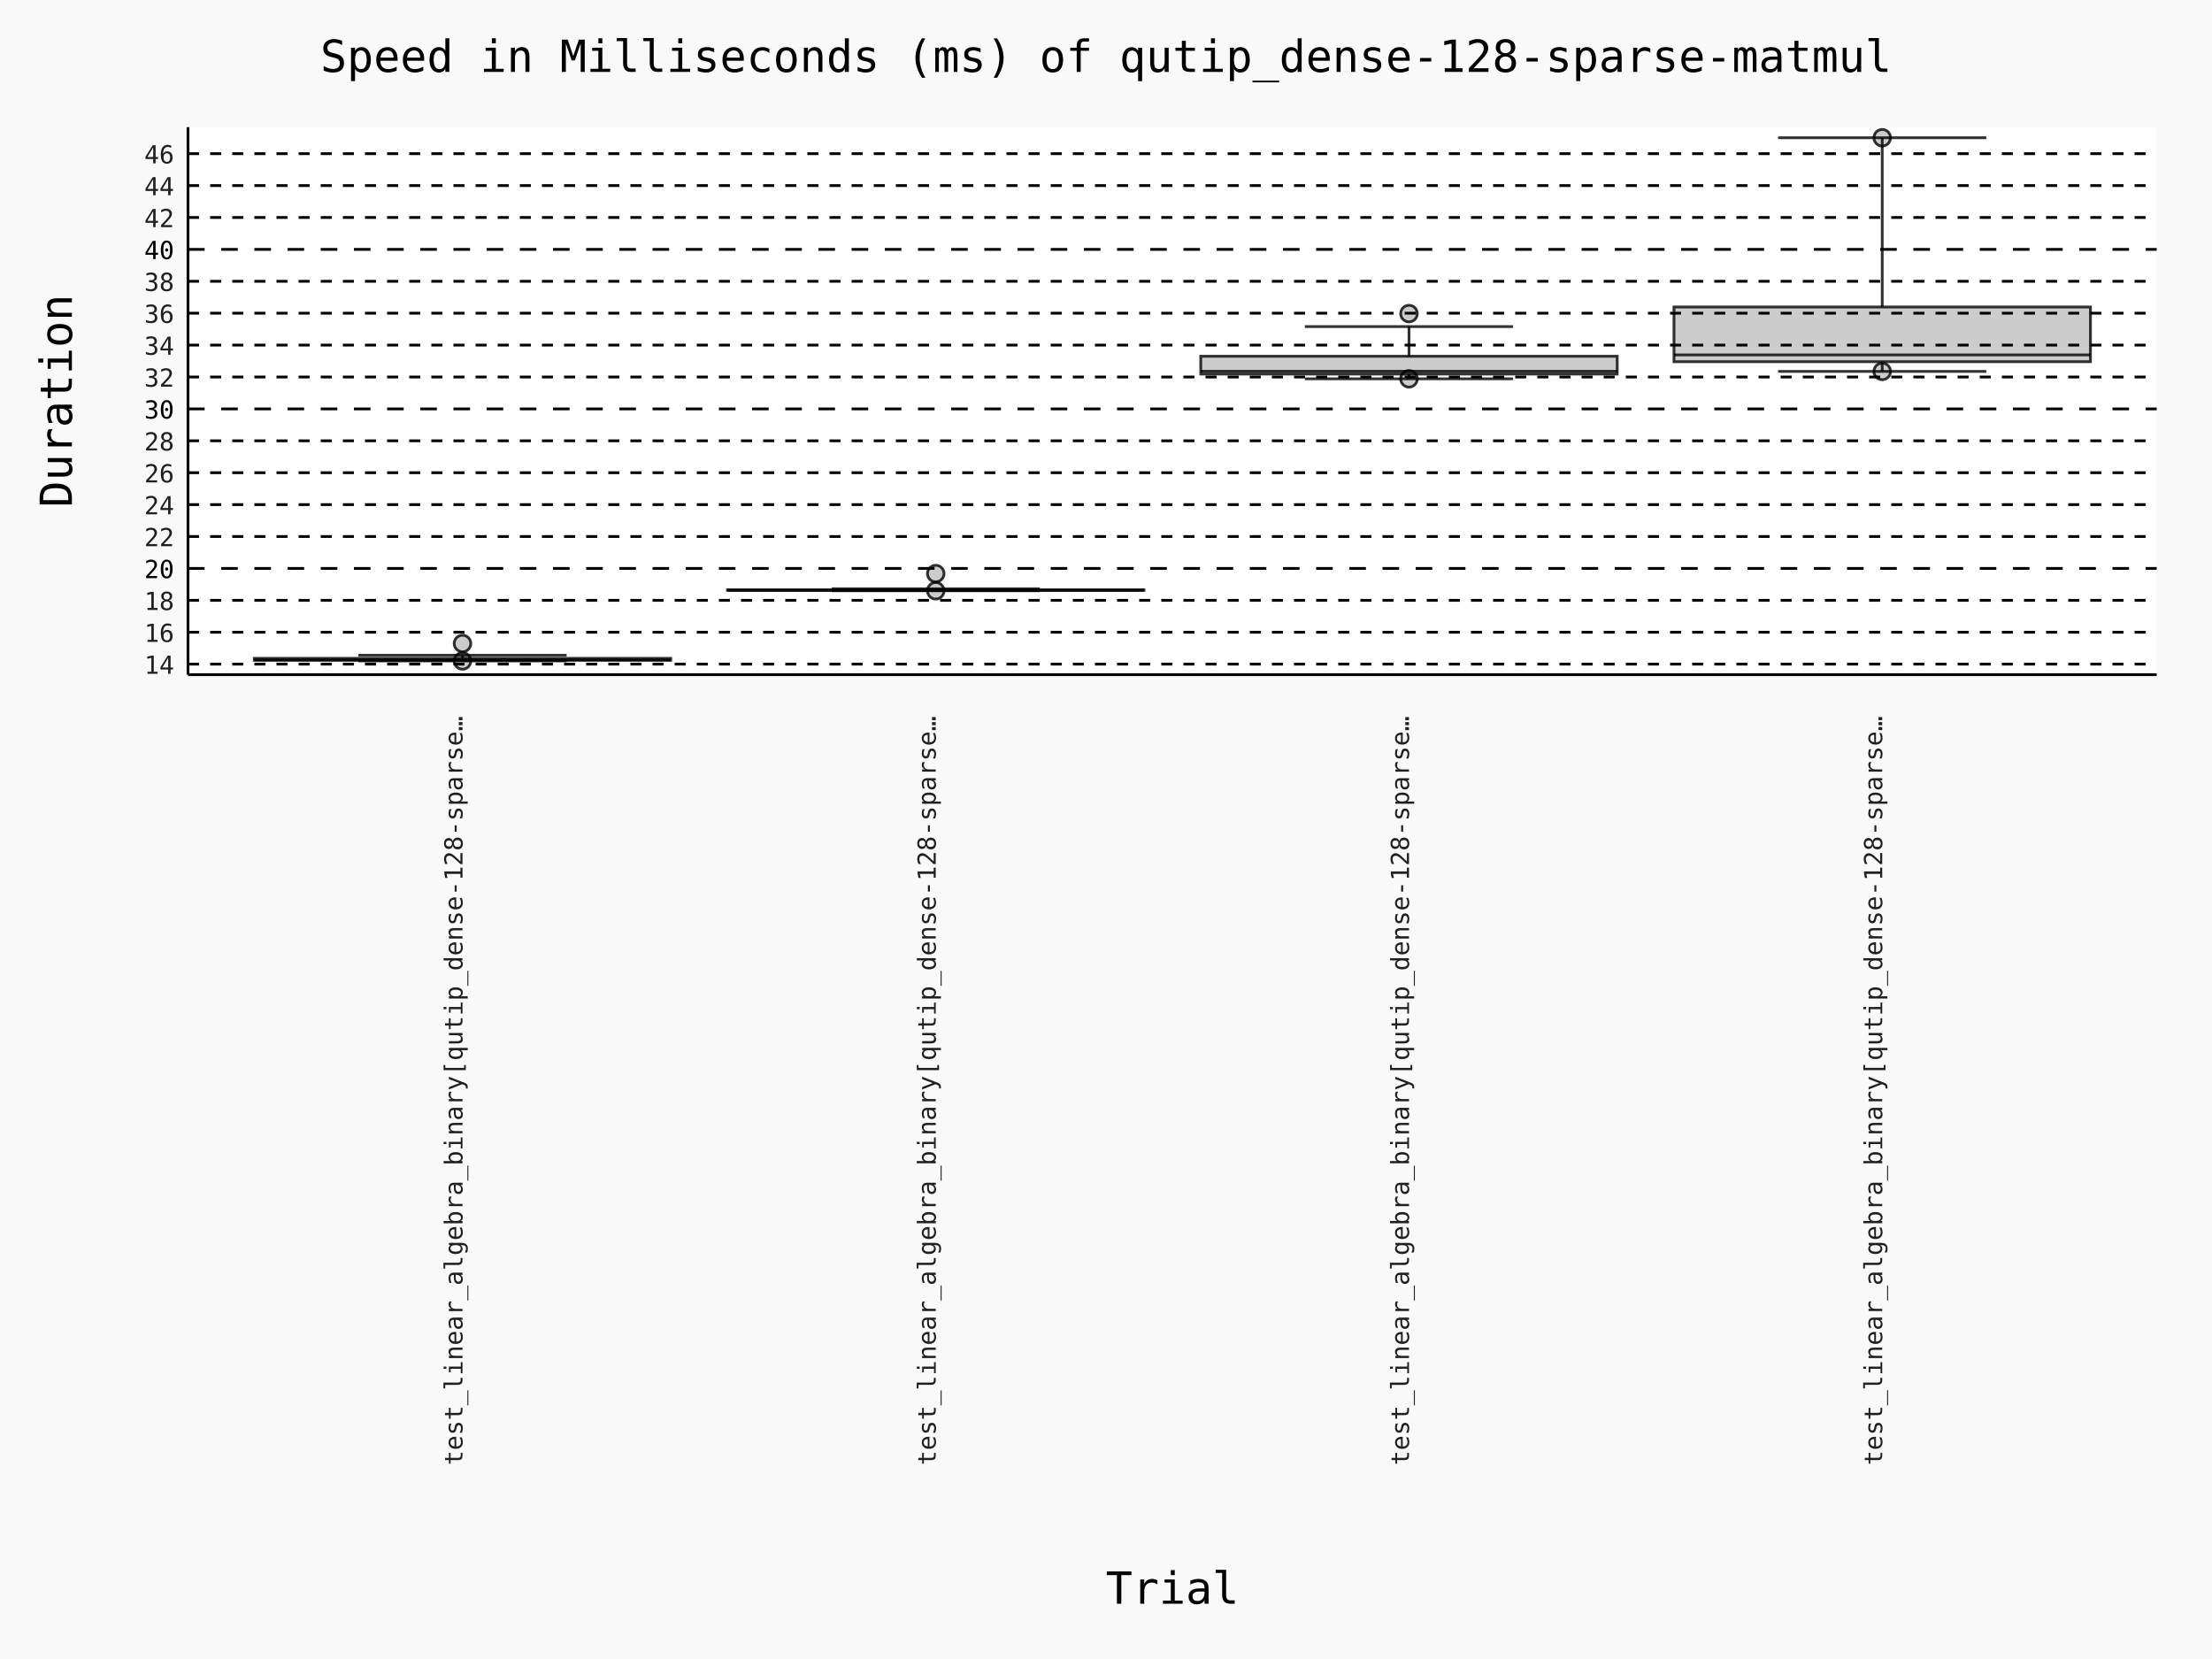
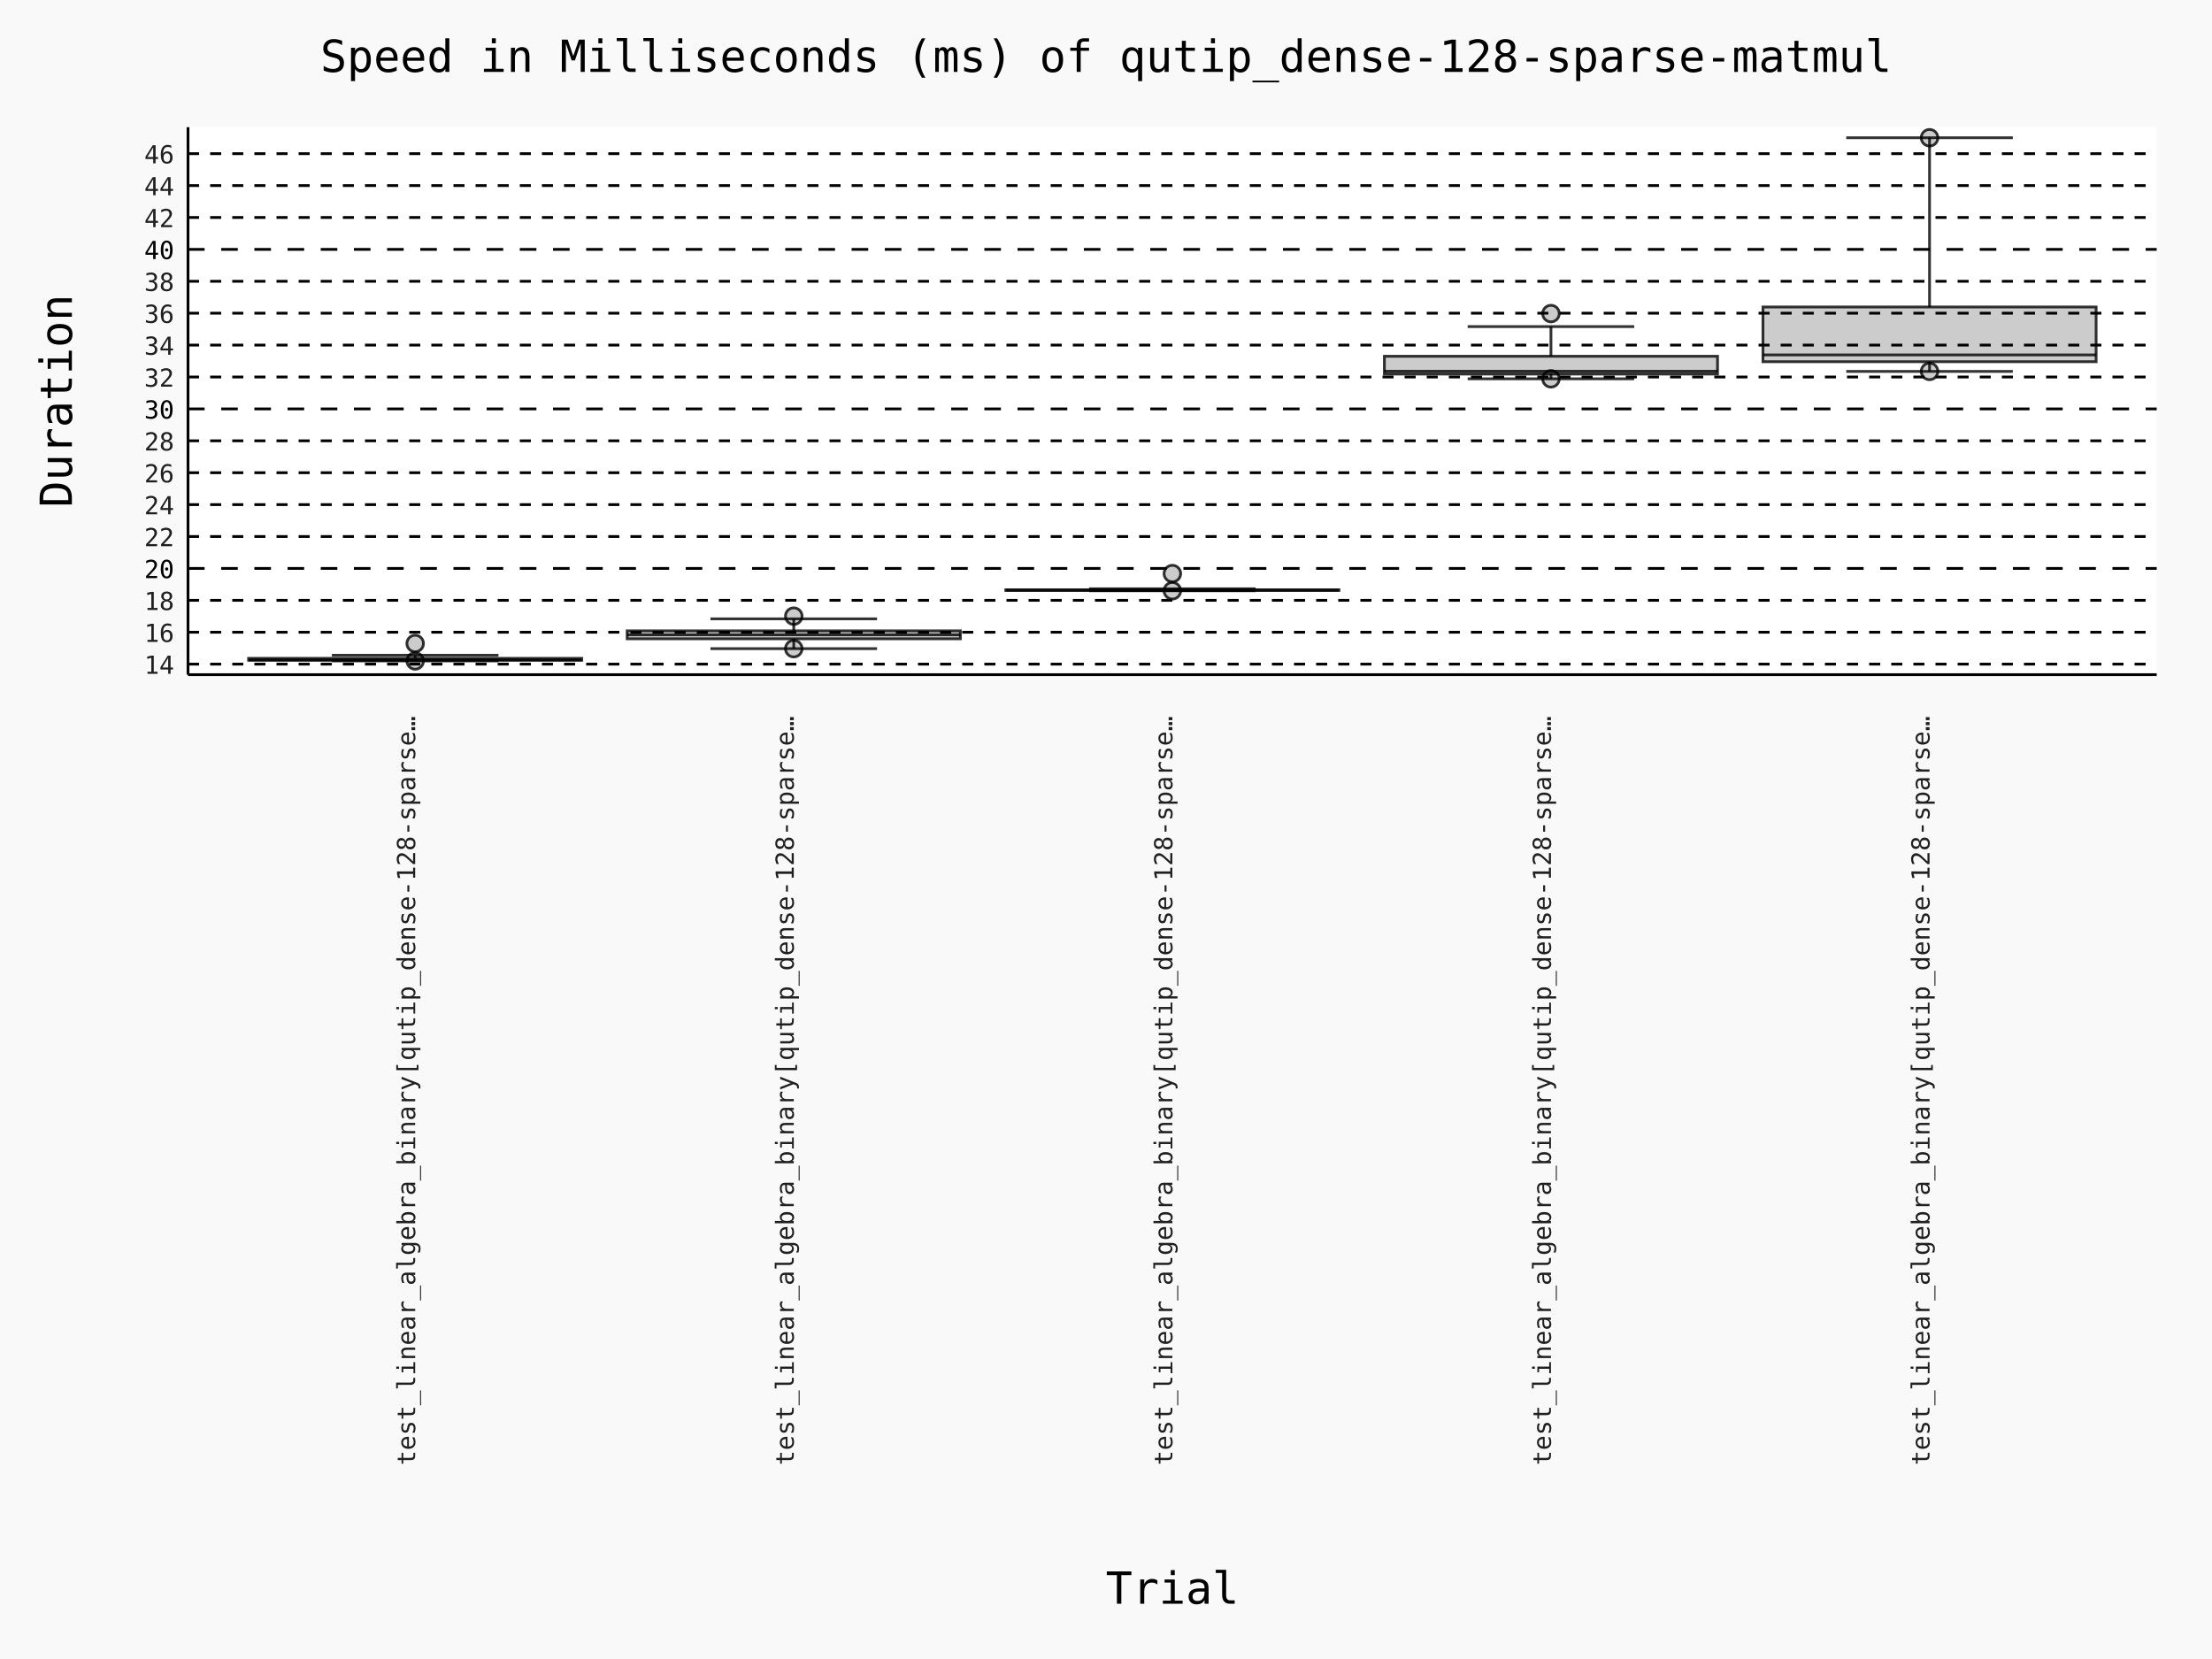
- <svg xmlns="http://www.w3.org/2000/svg" id="chart-bac3fcf7-20d6-4b1a-ac91-07ebe7c5eab8" class="pygal-chart" viewBox="0 0 800 600">
+ <svg xmlns="http://www.w3.org/2000/svg" id="chart-c0f51271-409f-40b6-bf0b-500099651a5e" class="pygal-chart" viewBox="0 0 800 600">
  <defs>
-     <style type="text/css">#chart-bac3fcf7-20d6-4b1a-ac91-07ebe7c5eab8{-webkit-user-select:none;-webkit-font-smoothing:antialiased;font-family:Consolas,"Deja Vu Sans Mono","Bitstream Vera Sans Mono","Courier New",monospace}#chart-bac3fcf7-20d6-4b1a-ac91-07ebe7c5eab8 .title{font-family:Consolas,"Deja Vu Sans Mono","Bitstream Vera Sans Mono","Courier New",monospace;font-size:16px}#chart-bac3fcf7-20d6-4b1a-ac91-07ebe7c5eab8 .legends .legend text{font-family:Consolas,"Deja Vu Sans Mono","Bitstream Vera Sans Mono","Courier New",monospace;font-size:14px}#chart-bac3fcf7-20d6-4b1a-ac91-07ebe7c5eab8 .axis text{font-family:Consolas,"Deja Vu Sans Mono","Bitstream Vera Sans Mono","Courier New",monospace;font-size:10px}#chart-bac3fcf7-20d6-4b1a-ac91-07ebe7c5eab8 .axis text.major{font-family:Consolas,"Deja Vu Sans Mono","Bitstream Vera Sans Mono","Courier New",monospace;font-size:10px}#chart-bac3fcf7-20d6-4b1a-ac91-07ebe7c5eab8 .text-overlay text.value{font-family:Consolas,"Deja Vu Sans Mono","Bitstream Vera Sans Mono","Courier New",monospace;font-size:16px}#chart-bac3fcf7-20d6-4b1a-ac91-07ebe7c5eab8 .text-overlay text.label{font-family:Consolas,"Deja Vu Sans Mono","Bitstream Vera Sans Mono","Courier New",monospace;font-size:10px}#chart-bac3fcf7-20d6-4b1a-ac91-07ebe7c5eab8 .tooltip{font-family:Consolas,"Deja Vu Sans Mono","Bitstream Vera Sans Mono","Courier New",monospace;font-size:14px}#chart-bac3fcf7-20d6-4b1a-ac91-07ebe7c5eab8 text.no_data{font-family:Consolas,"Deja Vu Sans Mono","Bitstream Vera Sans Mono","Courier New",monospace;font-size:64px}
- #chart-bac3fcf7-20d6-4b1a-ac91-07ebe7c5eab8{background-color:rgba(249,249,249,1)}#chart-bac3fcf7-20d6-4b1a-ac91-07ebe7c5eab8 path,#chart-bac3fcf7-20d6-4b1a-ac91-07ebe7c5eab8 line,#chart-bac3fcf7-20d6-4b1a-ac91-07ebe7c5eab8 rect,#chart-bac3fcf7-20d6-4b1a-ac91-07ebe7c5eab8 circle{-webkit-transition:150ms;-moz-transition:150ms;transition:150ms}#chart-bac3fcf7-20d6-4b1a-ac91-07ebe7c5eab8 .graph &gt; .background{fill:rgba(249,249,249,1)}#chart-bac3fcf7-20d6-4b1a-ac91-07ebe7c5eab8 .plot &gt; .background{fill:rgba(255,255,255,1)}#chart-bac3fcf7-20d6-4b1a-ac91-07ebe7c5eab8 .graph{fill:rgba(0,0,0,.87)}#chart-bac3fcf7-20d6-4b1a-ac91-07ebe7c5eab8 text.no_data{fill:rgba(0,0,0,1)}#chart-bac3fcf7-20d6-4b1a-ac91-07ebe7c5eab8 .title{fill:rgba(0,0,0,1)}#chart-bac3fcf7-20d6-4b1a-ac91-07ebe7c5eab8 .legends .legend text{fill:rgba(0,0,0,.87)}#chart-bac3fcf7-20d6-4b1a-ac91-07ebe7c5eab8 .legends .legend:hover text{fill:rgba(0,0,0,1)}#chart-bac3fcf7-20d6-4b1a-ac91-07ebe7c5eab8 .axis .line{stroke:rgba(0,0,0,1)}#chart-bac3fcf7-20d6-4b1a-ac91-07ebe7c5eab8 .axis .guide.line{stroke:rgba(0,0,0,.54)}#chart-bac3fcf7-20d6-4b1a-ac91-07ebe7c5eab8 .axis .major.line{stroke:rgba(0,0,0,.87)}#chart-bac3fcf7-20d6-4b1a-ac91-07ebe7c5eab8 .axis text.major{fill:rgba(0,0,0,1)}#chart-bac3fcf7-20d6-4b1a-ac91-07ebe7c5eab8 .axis.y .guides:hover .guide.line,#chart-bac3fcf7-20d6-4b1a-ac91-07ebe7c5eab8 .line-graph .axis.x .guides:hover .guide.line,#chart-bac3fcf7-20d6-4b1a-ac91-07ebe7c5eab8 .stackedline-graph .axis.x .guides:hover .guide.line,#chart-bac3fcf7-20d6-4b1a-ac91-07ebe7c5eab8 .xy-graph .axis.x .guides:hover .guide.line{stroke:rgba(0,0,0,1)}#chart-bac3fcf7-20d6-4b1a-ac91-07ebe7c5eab8 .axis .guides:hover text{fill:rgba(0,0,0,1)}#chart-bac3fcf7-20d6-4b1a-ac91-07ebe7c5eab8 .reactive{fill-opacity:.7;stroke-opacity:.8;stroke-width:1}#chart-bac3fcf7-20d6-4b1a-ac91-07ebe7c5eab8 .ci{stroke:rgba(0,0,0,.87)}#chart-bac3fcf7-20d6-4b1a-ac91-07ebe7c5eab8 .reactive.active,#chart-bac3fcf7-20d6-4b1a-ac91-07ebe7c5eab8 .active .reactive{fill-opacity:.8;stroke-opacity:.9;stroke-width:4}#chart-bac3fcf7-20d6-4b1a-ac91-07ebe7c5eab8 .ci .reactive.active{stroke-width:1.5}#chart-bac3fcf7-20d6-4b1a-ac91-07ebe7c5eab8 .series text{fill:rgba(0,0,0,1)}#chart-bac3fcf7-20d6-4b1a-ac91-07ebe7c5eab8 .tooltip rect{fill:rgba(255,255,255,1);stroke:rgba(0,0,0,1);-webkit-transition:opacity 150ms;-moz-transition:opacity 150ms;transition:opacity 150ms}#chart-bac3fcf7-20d6-4b1a-ac91-07ebe7c5eab8 .tooltip .label{fill:rgba(0,0,0,.87)}#chart-bac3fcf7-20d6-4b1a-ac91-07ebe7c5eab8 .tooltip .label{fill:rgba(0,0,0,.87)}#chart-bac3fcf7-20d6-4b1a-ac91-07ebe7c5eab8 .tooltip .legend{font-size:.8em;fill:rgba(0,0,0,.54)}#chart-bac3fcf7-20d6-4b1a-ac91-07ebe7c5eab8 .tooltip .x_label{font-size:.6em;fill:rgba(0,0,0,1)}#chart-bac3fcf7-20d6-4b1a-ac91-07ebe7c5eab8 .tooltip .xlink{font-size:.5em;text-decoration:underline}#chart-bac3fcf7-20d6-4b1a-ac91-07ebe7c5eab8 .tooltip .value{font-size:1.5em}#chart-bac3fcf7-20d6-4b1a-ac91-07ebe7c5eab8 .bound{font-size:.5em}#chart-bac3fcf7-20d6-4b1a-ac91-07ebe7c5eab8 .max-value{font-size:.75em;fill:rgba(0,0,0,.54)}#chart-bac3fcf7-20d6-4b1a-ac91-07ebe7c5eab8 .map-element{fill:rgba(255,255,255,1);stroke:rgba(0,0,0,.54) !important}#chart-bac3fcf7-20d6-4b1a-ac91-07ebe7c5eab8 .map-element .reactive{fill-opacity:inherit;stroke-opacity:inherit}#chart-bac3fcf7-20d6-4b1a-ac91-07ebe7c5eab8 .color-0,#chart-bac3fcf7-20d6-4b1a-ac91-07ebe7c5eab8 .color-0 a:visited{stroke:#000000;fill:#000000}#chart-bac3fcf7-20d6-4b1a-ac91-07ebe7c5eab8 .color-1,#chart-bac3fcf7-20d6-4b1a-ac91-07ebe7c5eab8 .color-1 a:visited{stroke:#000000;fill:#000000}#chart-bac3fcf7-20d6-4b1a-ac91-07ebe7c5eab8 .color-2,#chart-bac3fcf7-20d6-4b1a-ac91-07ebe7c5eab8 .color-2 a:visited{stroke:#000000;fill:#000000}#chart-bac3fcf7-20d6-4b1a-ac91-07ebe7c5eab8 .color-3,#chart-bac3fcf7-20d6-4b1a-ac91-07ebe7c5eab8 .color-3 a:visited{stroke:#000000;fill:#000000}#chart-bac3fcf7-20d6-4b1a-ac91-07ebe7c5eab8 .text-overlay .color-0 text{fill:white}#chart-bac3fcf7-20d6-4b1a-ac91-07ebe7c5eab8 .text-overlay .color-1 text{fill:white}#chart-bac3fcf7-20d6-4b1a-ac91-07ebe7c5eab8 .text-overlay .color-2 text{fill:white}#chart-bac3fcf7-20d6-4b1a-ac91-07ebe7c5eab8 .text-overlay .color-3 text{fill:white}
- #chart-bac3fcf7-20d6-4b1a-ac91-07ebe7c5eab8 text.no_data{text-anchor:middle}#chart-bac3fcf7-20d6-4b1a-ac91-07ebe7c5eab8 .guide.line{fill:none}#chart-bac3fcf7-20d6-4b1a-ac91-07ebe7c5eab8 .centered{text-anchor:middle}#chart-bac3fcf7-20d6-4b1a-ac91-07ebe7c5eab8 .title{text-anchor:middle}#chart-bac3fcf7-20d6-4b1a-ac91-07ebe7c5eab8 .legends .legend text{fill-opacity:1}#chart-bac3fcf7-20d6-4b1a-ac91-07ebe7c5eab8 .axis.x text{text-anchor:middle}#chart-bac3fcf7-20d6-4b1a-ac91-07ebe7c5eab8 .axis.x:not(.web) text[transform]{text-anchor:start}#chart-bac3fcf7-20d6-4b1a-ac91-07ebe7c5eab8 .axis.x:not(.web) text[transform].backwards{text-anchor:end}#chart-bac3fcf7-20d6-4b1a-ac91-07ebe7c5eab8 .axis.y text{text-anchor:end}#chart-bac3fcf7-20d6-4b1a-ac91-07ebe7c5eab8 .axis.y text[transform].backwards{text-anchor:start}#chart-bac3fcf7-20d6-4b1a-ac91-07ebe7c5eab8 .axis.y2 text{text-anchor:start}#chart-bac3fcf7-20d6-4b1a-ac91-07ebe7c5eab8 .axis.y2 text[transform].backwards{text-anchor:end}#chart-bac3fcf7-20d6-4b1a-ac91-07ebe7c5eab8 .axis .guide.line{stroke-dasharray:4,4;stroke:black}#chart-bac3fcf7-20d6-4b1a-ac91-07ebe7c5eab8 .axis .major.guide.line{stroke-dasharray:6,6;stroke:black}#chart-bac3fcf7-20d6-4b1a-ac91-07ebe7c5eab8 .horizontal .axis.y .guide.line,#chart-bac3fcf7-20d6-4b1a-ac91-07ebe7c5eab8 .horizontal .axis.y2 .guide.line,#chart-bac3fcf7-20d6-4b1a-ac91-07ebe7c5eab8 .vertical .axis.x .guide.line{opacity:0}#chart-bac3fcf7-20d6-4b1a-ac91-07ebe7c5eab8 .horizontal .axis.always_show .guide.line,#chart-bac3fcf7-20d6-4b1a-ac91-07ebe7c5eab8 .vertical .axis.always_show .guide.line{opacity:1 !important}#chart-bac3fcf7-20d6-4b1a-ac91-07ebe7c5eab8 .axis.y .guides:hover .guide.line,#chart-bac3fcf7-20d6-4b1a-ac91-07ebe7c5eab8 .axis.y2 .guides:hover .guide.line,#chart-bac3fcf7-20d6-4b1a-ac91-07ebe7c5eab8 .axis.x .guides:hover .guide.line{opacity:1}#chart-bac3fcf7-20d6-4b1a-ac91-07ebe7c5eab8 .axis .guides:hover text{opacity:1}#chart-bac3fcf7-20d6-4b1a-ac91-07ebe7c5eab8 .nofill{fill:none}#chart-bac3fcf7-20d6-4b1a-ac91-07ebe7c5eab8 .subtle-fill{fill-opacity:.2}#chart-bac3fcf7-20d6-4b1a-ac91-07ebe7c5eab8 .dot{stroke-width:1px;fill-opacity:1;stroke-opacity:1}#chart-bac3fcf7-20d6-4b1a-ac91-07ebe7c5eab8 .dot.active{stroke-width:5px}#chart-bac3fcf7-20d6-4b1a-ac91-07ebe7c5eab8 .dot.negative{fill:transparent}#chart-bac3fcf7-20d6-4b1a-ac91-07ebe7c5eab8 text,#chart-bac3fcf7-20d6-4b1a-ac91-07ebe7c5eab8 tspan{stroke:none !important}#chart-bac3fcf7-20d6-4b1a-ac91-07ebe7c5eab8 .series text.active{opacity:1}#chart-bac3fcf7-20d6-4b1a-ac91-07ebe7c5eab8 .tooltip rect{fill-opacity:.95;stroke-width:.5}#chart-bac3fcf7-20d6-4b1a-ac91-07ebe7c5eab8 .tooltip text{fill-opacity:1}#chart-bac3fcf7-20d6-4b1a-ac91-07ebe7c5eab8 .showable{visibility:hidden}#chart-bac3fcf7-20d6-4b1a-ac91-07ebe7c5eab8 .showable.shown{visibility:visible}#chart-bac3fcf7-20d6-4b1a-ac91-07ebe7c5eab8 .gauge-background{fill:rgba(229,229,229,1);stroke:none}#chart-bac3fcf7-20d6-4b1a-ac91-07ebe7c5eab8 .bg-lines{stroke:rgba(249,249,249,1);stroke-width:2px}
+     <style type="text/css">#chart-c0f51271-409f-40b6-bf0b-500099651a5e{-webkit-user-select:none;-webkit-font-smoothing:antialiased;font-family:Consolas,"Deja Vu Sans Mono","Bitstream Vera Sans Mono","Courier New",monospace}#chart-c0f51271-409f-40b6-bf0b-500099651a5e .title{font-family:Consolas,"Deja Vu Sans Mono","Bitstream Vera Sans Mono","Courier New",monospace;font-size:16px}#chart-c0f51271-409f-40b6-bf0b-500099651a5e .legends .legend text{font-family:Consolas,"Deja Vu Sans Mono","Bitstream Vera Sans Mono","Courier New",monospace;font-size:14px}#chart-c0f51271-409f-40b6-bf0b-500099651a5e .axis text{font-family:Consolas,"Deja Vu Sans Mono","Bitstream Vera Sans Mono","Courier New",monospace;font-size:10px}#chart-c0f51271-409f-40b6-bf0b-500099651a5e .axis text.major{font-family:Consolas,"Deja Vu Sans Mono","Bitstream Vera Sans Mono","Courier New",monospace;font-size:10px}#chart-c0f51271-409f-40b6-bf0b-500099651a5e .text-overlay text.value{font-family:Consolas,"Deja Vu Sans Mono","Bitstream Vera Sans Mono","Courier New",monospace;font-size:16px}#chart-c0f51271-409f-40b6-bf0b-500099651a5e .text-overlay text.label{font-family:Consolas,"Deja Vu Sans Mono","Bitstream Vera Sans Mono","Courier New",monospace;font-size:10px}#chart-c0f51271-409f-40b6-bf0b-500099651a5e .tooltip{font-family:Consolas,"Deja Vu Sans Mono","Bitstream Vera Sans Mono","Courier New",monospace;font-size:14px}#chart-c0f51271-409f-40b6-bf0b-500099651a5e text.no_data{font-family:Consolas,"Deja Vu Sans Mono","Bitstream Vera Sans Mono","Courier New",monospace;font-size:64px}
+ #chart-c0f51271-409f-40b6-bf0b-500099651a5e{background-color:rgba(249,249,249,1)}#chart-c0f51271-409f-40b6-bf0b-500099651a5e path,#chart-c0f51271-409f-40b6-bf0b-500099651a5e line,#chart-c0f51271-409f-40b6-bf0b-500099651a5e rect,#chart-c0f51271-409f-40b6-bf0b-500099651a5e circle{-webkit-transition:150ms;-moz-transition:150ms;transition:150ms}#chart-c0f51271-409f-40b6-bf0b-500099651a5e .graph &gt; .background{fill:rgba(249,249,249,1)}#chart-c0f51271-409f-40b6-bf0b-500099651a5e .plot &gt; .background{fill:rgba(255,255,255,1)}#chart-c0f51271-409f-40b6-bf0b-500099651a5e .graph{fill:rgba(0,0,0,.87)}#chart-c0f51271-409f-40b6-bf0b-500099651a5e text.no_data{fill:rgba(0,0,0,1)}#chart-c0f51271-409f-40b6-bf0b-500099651a5e .title{fill:rgba(0,0,0,1)}#chart-c0f51271-409f-40b6-bf0b-500099651a5e .legends .legend text{fill:rgba(0,0,0,.87)}#chart-c0f51271-409f-40b6-bf0b-500099651a5e .legends .legend:hover text{fill:rgba(0,0,0,1)}#chart-c0f51271-409f-40b6-bf0b-500099651a5e .axis .line{stroke:rgba(0,0,0,1)}#chart-c0f51271-409f-40b6-bf0b-500099651a5e .axis .guide.line{stroke:rgba(0,0,0,.54)}#chart-c0f51271-409f-40b6-bf0b-500099651a5e .axis .major.line{stroke:rgba(0,0,0,.87)}#chart-c0f51271-409f-40b6-bf0b-500099651a5e .axis text.major{fill:rgba(0,0,0,1)}#chart-c0f51271-409f-40b6-bf0b-500099651a5e .axis.y .guides:hover .guide.line,#chart-c0f51271-409f-40b6-bf0b-500099651a5e .line-graph .axis.x .guides:hover .guide.line,#chart-c0f51271-409f-40b6-bf0b-500099651a5e .stackedline-graph .axis.x .guides:hover .guide.line,#chart-c0f51271-409f-40b6-bf0b-500099651a5e .xy-graph .axis.x .guides:hover .guide.line{stroke:rgba(0,0,0,1)}#chart-c0f51271-409f-40b6-bf0b-500099651a5e .axis .guides:hover text{fill:rgba(0,0,0,1)}#chart-c0f51271-409f-40b6-bf0b-500099651a5e .reactive{fill-opacity:.7;stroke-opacity:.8;stroke-width:1}#chart-c0f51271-409f-40b6-bf0b-500099651a5e .ci{stroke:rgba(0,0,0,.87)}#chart-c0f51271-409f-40b6-bf0b-500099651a5e .reactive.active,#chart-c0f51271-409f-40b6-bf0b-500099651a5e .active .reactive{fill-opacity:.8;stroke-opacity:.9;stroke-width:4}#chart-c0f51271-409f-40b6-bf0b-500099651a5e .ci .reactive.active{stroke-width:1.5}#chart-c0f51271-409f-40b6-bf0b-500099651a5e .series text{fill:rgba(0,0,0,1)}#chart-c0f51271-409f-40b6-bf0b-500099651a5e .tooltip rect{fill:rgba(255,255,255,1);stroke:rgba(0,0,0,1);-webkit-transition:opacity 150ms;-moz-transition:opacity 150ms;transition:opacity 150ms}#chart-c0f51271-409f-40b6-bf0b-500099651a5e .tooltip .label{fill:rgba(0,0,0,.87)}#chart-c0f51271-409f-40b6-bf0b-500099651a5e .tooltip .label{fill:rgba(0,0,0,.87)}#chart-c0f51271-409f-40b6-bf0b-500099651a5e .tooltip .legend{font-size:.8em;fill:rgba(0,0,0,.54)}#chart-c0f51271-409f-40b6-bf0b-500099651a5e .tooltip .x_label{font-size:.6em;fill:rgba(0,0,0,1)}#chart-c0f51271-409f-40b6-bf0b-500099651a5e .tooltip .xlink{font-size:.5em;text-decoration:underline}#chart-c0f51271-409f-40b6-bf0b-500099651a5e .tooltip .value{font-size:1.5em}#chart-c0f51271-409f-40b6-bf0b-500099651a5e .bound{font-size:.5em}#chart-c0f51271-409f-40b6-bf0b-500099651a5e .max-value{font-size:.75em;fill:rgba(0,0,0,.54)}#chart-c0f51271-409f-40b6-bf0b-500099651a5e .map-element{fill:rgba(255,255,255,1);stroke:rgba(0,0,0,.54) !important}#chart-c0f51271-409f-40b6-bf0b-500099651a5e .map-element .reactive{fill-opacity:inherit;stroke-opacity:inherit}#chart-c0f51271-409f-40b6-bf0b-500099651a5e .color-0,#chart-c0f51271-409f-40b6-bf0b-500099651a5e .color-0 a:visited{stroke:#000000;fill:#000000}#chart-c0f51271-409f-40b6-bf0b-500099651a5e .color-1,#chart-c0f51271-409f-40b6-bf0b-500099651a5e .color-1 a:visited{stroke:#000000;fill:#000000}#chart-c0f51271-409f-40b6-bf0b-500099651a5e .color-2,#chart-c0f51271-409f-40b6-bf0b-500099651a5e .color-2 a:visited{stroke:#000000;fill:#000000}#chart-c0f51271-409f-40b6-bf0b-500099651a5e .color-3,#chart-c0f51271-409f-40b6-bf0b-500099651a5e .color-3 a:visited{stroke:#000000;fill:#000000}#chart-c0f51271-409f-40b6-bf0b-500099651a5e .color-4,#chart-c0f51271-409f-40b6-bf0b-500099651a5e .color-4 a:visited{stroke:#000000;fill:#000000}#chart-c0f51271-409f-40b6-bf0b-500099651a5e .text-overlay .color-0 text{fill:white}#chart-c0f51271-409f-40b6-bf0b-500099651a5e .text-overlay .color-1 text{fill:white}#chart-c0f51271-409f-40b6-bf0b-500099651a5e .text-overlay .color-2 text{fill:white}#chart-c0f51271-409f-40b6-bf0b-500099651a5e .text-overlay .color-3 text{fill:white}#chart-c0f51271-409f-40b6-bf0b-500099651a5e .text-overlay .color-4 text{fill:white}
+ #chart-c0f51271-409f-40b6-bf0b-500099651a5e text.no_data{text-anchor:middle}#chart-c0f51271-409f-40b6-bf0b-500099651a5e .guide.line{fill:none}#chart-c0f51271-409f-40b6-bf0b-500099651a5e .centered{text-anchor:middle}#chart-c0f51271-409f-40b6-bf0b-500099651a5e .title{text-anchor:middle}#chart-c0f51271-409f-40b6-bf0b-500099651a5e .legends .legend text{fill-opacity:1}#chart-c0f51271-409f-40b6-bf0b-500099651a5e .axis.x text{text-anchor:middle}#chart-c0f51271-409f-40b6-bf0b-500099651a5e .axis.x:not(.web) text[transform]{text-anchor:start}#chart-c0f51271-409f-40b6-bf0b-500099651a5e .axis.x:not(.web) text[transform].backwards{text-anchor:end}#chart-c0f51271-409f-40b6-bf0b-500099651a5e .axis.y text{text-anchor:end}#chart-c0f51271-409f-40b6-bf0b-500099651a5e .axis.y text[transform].backwards{text-anchor:start}#chart-c0f51271-409f-40b6-bf0b-500099651a5e .axis.y2 text{text-anchor:start}#chart-c0f51271-409f-40b6-bf0b-500099651a5e .axis.y2 text[transform].backwards{text-anchor:end}#chart-c0f51271-409f-40b6-bf0b-500099651a5e .axis .guide.line{stroke-dasharray:4,4;stroke:black}#chart-c0f51271-409f-40b6-bf0b-500099651a5e .axis .major.guide.line{stroke-dasharray:6,6;stroke:black}#chart-c0f51271-409f-40b6-bf0b-500099651a5e .horizontal .axis.y .guide.line,#chart-c0f51271-409f-40b6-bf0b-500099651a5e .horizontal .axis.y2 .guide.line,#chart-c0f51271-409f-40b6-bf0b-500099651a5e .vertical .axis.x .guide.line{opacity:0}#chart-c0f51271-409f-40b6-bf0b-500099651a5e .horizontal .axis.always_show .guide.line,#chart-c0f51271-409f-40b6-bf0b-500099651a5e .vertical .axis.always_show .guide.line{opacity:1 !important}#chart-c0f51271-409f-40b6-bf0b-500099651a5e .axis.y .guides:hover .guide.line,#chart-c0f51271-409f-40b6-bf0b-500099651a5e .axis.y2 .guides:hover .guide.line,#chart-c0f51271-409f-40b6-bf0b-500099651a5e .axis.x .guides:hover .guide.line{opacity:1}#chart-c0f51271-409f-40b6-bf0b-500099651a5e .axis .guides:hover text{opacity:1}#chart-c0f51271-409f-40b6-bf0b-500099651a5e .nofill{fill:none}#chart-c0f51271-409f-40b6-bf0b-500099651a5e .subtle-fill{fill-opacity:.2}#chart-c0f51271-409f-40b6-bf0b-500099651a5e .dot{stroke-width:1px;fill-opacity:1;stroke-opacity:1}#chart-c0f51271-409f-40b6-bf0b-500099651a5e .dot.active{stroke-width:5px}#chart-c0f51271-409f-40b6-bf0b-500099651a5e .dot.negative{fill:transparent}#chart-c0f51271-409f-40b6-bf0b-500099651a5e text,#chart-c0f51271-409f-40b6-bf0b-500099651a5e tspan{stroke:none !important}#chart-c0f51271-409f-40b6-bf0b-500099651a5e .series text.active{opacity:1}#chart-c0f51271-409f-40b6-bf0b-500099651a5e .tooltip rect{fill-opacity:.95;stroke-width:.5}#chart-c0f51271-409f-40b6-bf0b-500099651a5e .tooltip text{fill-opacity:1}#chart-c0f51271-409f-40b6-bf0b-500099651a5e .showable{visibility:hidden}#chart-c0f51271-409f-40b6-bf0b-500099651a5e .showable.shown{visibility:visible}#chart-c0f51271-409f-40b6-bf0b-500099651a5e .gauge-background{fill:rgba(229,229,229,1);stroke:none}#chart-c0f51271-409f-40b6-bf0b-500099651a5e .bg-lines{stroke:rgba(249,249,249,1);stroke-width:2px}
.tooltip .value{font-size:1em !important}.axis text{font-size:9px !important}</style>
  </defs>
  <g class="graph custombox-graph vertical">
    <rect x="0" y="0" width="800" height="600" class="background" />
    <g transform="translate(68, 46)" class="plot">
      <rect x="0" y="0" width="712.0" height="198.0" class="background" />
      <g class="axis y always_show">
        <path d="M0 198 h712" class="line" />
        <g class="guides">
          <path d="M0 194.192 h712" class="guide line" />
          <text x="-5" y="197.692" class="">14</text>
        </g>
        <g class="guides">
          <path d="M0 182.654 h712" class="guide line" />
          <text x="-5" y="186.154" class="">16</text>
        </g>
        <g class="guides">
          <path d="M0 171.115 h712" class="guide line" />
          <text x="-5" y="174.615" class="">18</text>
        </g>
        <g class="guides">
          <path d="M0 159.577 h712" class="major guide line" />
          <text x="-5" y="163.077" class="major">20</text>
        </g>
        <g class="guides">
          <path d="M0 148.038 h712" class="guide line" />
          <text x="-5" y="151.538" class="">22</text>
        </g>
        <g class="guides">
          <path d="M0 136.5 h712" class="guide line" />
          <text x="-5" y="140.0" class="">24</text>
        </g>
        <g class="guides">
          <path d="M0 124.962 h712" class="guide line" />
          <text x="-5" y="128.462" class="">26</text>
        </g>
        <g class="guides">
          <path d="M0 113.423 h712" class="guide line" />
          <text x="-5" y="116.923" class="">28</text>
        </g>
        <g class="guides">
          <path d="M0 101.885 h712" class="major guide line" />
          <text x="-5" y="105.385" class="major">30</text>
        </g>
        <g class="guides">
          <path d="M0 90.346 h712" class="guide line" />
          <text x="-5" y="93.846" class="">32</text>
        </g>
        <g class="guides">
          <path d="M0 78.808 h712" class="guide line" />
          <text x="-5" y="82.308" class="">34</text>
        </g>
        <g class="guides">
          <path d="M0 67.269 h712" class="guide line" />
          <text x="-5" y="70.769" class="">36</text>
        </g>
        <g class="guides">
          <path d="M0 55.731 h712" class="guide line" />
          <text x="-5" y="59.231" class="">38</text>
        </g>
        <g class="guides">
          <path d="M0 44.192 h712" class="major guide line" />
          <text x="-5" y="47.692" class="major">40</text>
        </g>
        <g class="guides">
          <path d="M0 32.654 h712" class="guide line" />
          <text x="-5" y="36.154" class="">42</text>
        </g>
        <g class="guides">
          <path d="M0 21.115 h712" class="guide line" />
          <text x="-5" y="24.615" class="">44</text>
        </g>
        <g class="guides">
          <path d="M0 9.577 h712" class="guide line" />
          <text x="-5" y="13.077" class="">46</text>
        </g>
      </g>
      <g class="axis x">
        <path d="M0 0 v198" class="line" />
        <g class="guides">
-           <path d="M99.269 0 v198" class="guide line" />
-           <text x="99.269" y="213.0" class="backwards" transform="rotate(270 99.26923 213)">test_linear_algebra_binary[qutip_dense-128-sparse…</text>
-         </g>
-         <g class="guides">
-           <path d="M270.423 0 v198" class="guide line" />
-           <text x="270.423" y="213.0" class="backwards" transform="rotate(270 270.4231 213)">test_linear_algebra_binary[qutip_dense-128-sparse…</text>
-         </g>
-         <g class="guides">
-           <path d="M441.577 0 v198" class="guide line" />
-           <text x="441.577" y="213.0" class="backwards" transform="rotate(270 441.5769 213)">test_linear_algebra_binary[qutip_dense-128-sparse…</text>
-         </g>
-         <g class="guides">
-           <path d="M612.731 0 v198" class="guide line" />
-           <text x="612.731" y="213.0" class="backwards" transform="rotate(270 612.7308 213)">test_linear_algebra_binary[qutip_dense-128-sparse…</text>
+           <path d="M82.154 0 v198" class="guide line" />
+           <text x="82.154" y="213.0" class="backwards" transform="rotate(270 82.15385 213)">test_linear_algebra_binary[qutip_dense-128-sparse…</text>
+         </g>
+         <g class="guides">
+           <path d="M219.077 0 v198" class="guide line" />
+           <text x="219.077" y="213.0" class="backwards" transform="rotate(270 219.0769 213)">test_linear_algebra_binary[qutip_dense-128-sparse…</text>
+         </g>
+         <g class="guides">
+           <path d="M356 0 v198" class="guide line" />
+           <text x="356.0" y="213.0" class="backwards" transform="rotate(270 356 213)">test_linear_algebra_binary[qutip_dense-128-sparse…</text>
+         </g>
+         <g class="guides">
+           <path d="M492.923 0 v198" class="guide line" />
+           <text x="492.923" y="213.0" class="backwards" transform="rotate(270 492.9231 213)">test_linear_algebra_binary[qutip_dense-128-sparse…</text>
+         </g>
+         <g class="guides">
+           <path d="M629.846 0 v198" class="guide line" />
+           <text x="629.846" y="213.0" class="backwards" transform="rotate(270 629.8462 213)">test_linear_algebra_binary[qutip_dense-128-sparse…</text>
        </g>
      </g>
      <g class="series serie-0 color-0">
        <g class="boxes">
          <g class="box">
-             <path stroke-width="3" d="M61.615 193.033 L136.923 193.033" class="reactive tooltip-trigger" />
-             <path stroke-width="3" d="M23.962 192.676 L174.577 192.676" class="reactive tooltip-trigger" />
-             <path stroke-width="3" d="M61.615 190.98 L136.923 190.98" class="reactive tooltip-trigger" />
-             <path stroke-width="2" d="M99.269 193.033 L99.269 192.786" class="reactive tooltip-trigger" />
-             <path stroke-width="2" d="M99.269 190.98 L99.269 192.098" class="reactive tooltip-trigger" />
-             <rect x="23.962" y="192.098" height="0.688" width="150.615" class="subtle-fill reactive tooltip-trigger" />
-             <circle cx="99.269" cy="193.033" r="3" class="subtle-fill reactive tooltip-trigger" />
-             <circle cx="99.269" cy="186.734" r="3" class="subtle-fill reactive tooltip-trigger" />
+             <path stroke-width="3" d="M52.031 193.033 L112.277 193.033" class="reactive tooltip-trigger" />
+             <path stroke-width="3" d="M21.908 192.676 L142.4 192.676" class="reactive tooltip-trigger" />
+             <path stroke-width="3" d="M52.031 190.98 L112.277 190.98" class="reactive tooltip-trigger" />
+             <path stroke-width="2" d="M82.154 193.033 L82.154 192.786" class="reactive tooltip-trigger" />
+             <path stroke-width="2" d="M82.154 190.98 L82.154 192.098" class="reactive tooltip-trigger" />
+             <rect x="21.908" y="192.098" height="0.688" width="120.492" class="subtle-fill reactive tooltip-trigger" />
+             <circle cx="82.154" cy="193.033" r="3" class="subtle-fill reactive tooltip-trigger" />
+             <circle cx="82.154" cy="186.734" r="3" class="subtle-fill reactive tooltip-trigger" />
          </g>
        </g>
      </g>
      <g class="series serie-1 color-1">
        <g class="boxes">
          <g class="box">
-             <path stroke-width="3" d="M232.769 167.655 L308.077 167.655" class="reactive tooltip-trigger" />
-             <path stroke-width="3" d="M195.115 167.48 L345.731 167.48" class="reactive tooltip-trigger" />
-             <path stroke-width="3" d="M232.769 166.938 L308.077 166.938" class="reactive tooltip-trigger" />
-             <path stroke-width="2" d="M270.423 167.655 L270.423 167.526" class="reactive tooltip-trigger" />
-             <path stroke-width="2" d="M270.423 166.938 L270.423 167.293" class="reactive tooltip-trigger" />
-             <rect x="195.115" y="167.293" height="0.233" width="150.615" class="subtle-fill reactive tooltip-trigger" />
-             <circle cx="270.423" cy="167.655" r="3" class="subtle-fill reactive tooltip-trigger" />
-             <circle cx="270.423" cy="161.443" r="3" class="subtle-fill reactive tooltip-trigger" />
+             <path stroke-width="3" d="M188.954 188.591 L249.2 188.591" class="reactive tooltip-trigger" />
+             <path stroke-width="3" d="M158.831 183.592 L279.323 183.592" class="reactive tooltip-trigger" />
+             <path stroke-width="3" d="M188.954 177.814 L249.2 177.814" class="reactive tooltip-trigger" />
+             <path stroke-width="2" d="M219.077 188.591 L219.077 185.027" class="reactive tooltip-trigger" />
+             <path stroke-width="2" d="M219.077 177.814 L219.077 182.154" class="reactive tooltip-trigger" />
+             <rect x="158.831" y="182.154" height="2.874" width="120.492" class="subtle-fill reactive tooltip-trigger" />
+             <circle cx="219.077" cy="188.591" r="3" class="subtle-fill reactive tooltip-trigger" />
+             <circle cx="219.077" cy="176.838" r="3" class="subtle-fill reactive tooltip-trigger" />
          </g>
        </g>
      </g>
      <g class="series serie-2 color-2">
        <g class="boxes">
          <g class="box">
-             <path stroke-width="3" d="M403.923 91.003 L479.231 91.003" class="reactive tooltip-trigger" />
-             <path stroke-width="3" d="M366.269 88.269 L516.885 88.269" class="reactive tooltip-trigger" />
-             <path stroke-width="3" d="M403.923 72.114 L479.231 72.114" class="reactive tooltip-trigger" />
-             <path stroke-width="2" d="M441.577 91.003 L441.577 89.282" class="reactive tooltip-trigger" />
-             <path stroke-width="2" d="M441.577 72.114 L441.577 82.847" class="reactive tooltip-trigger" />
-             <rect x="366.269" y="82.847" height="6.435" width="150.615" class="subtle-fill reactive tooltip-trigger" />
-             <circle cx="441.577" cy="91.003" r="3" class="subtle-fill reactive tooltip-trigger" />
-             <circle cx="441.577" cy="67.411" r="3" class="subtle-fill reactive tooltip-trigger" />
+             <path stroke-width="3" d="M325.877 167.655 L386.123 167.655" class="reactive tooltip-trigger" />
+             <path stroke-width="3" d="M295.754 167.48 L416.246 167.48" class="reactive tooltip-trigger" />
+             <path stroke-width="3" d="M325.877 166.938 L386.123 166.938" class="reactive tooltip-trigger" />
+             <path stroke-width="2" d="M356 167.655 L356 167.526" class="reactive tooltip-trigger" />
+             <path stroke-width="2" d="M356 166.938 L356 167.293" class="reactive tooltip-trigger" />
+             <rect x="295.754" y="167.293" height="0.233" width="120.492" class="subtle-fill reactive tooltip-trigger" />
+             <circle cx="356" cy="167.655" r="3" class="subtle-fill reactive tooltip-trigger" />
+             <circle cx="356" cy="161.443" r="3" class="subtle-fill reactive tooltip-trigger" />
          </g>
        </g>
      </g>
      <g class="series serie-3 color-3">
        <g class="boxes">
          <g class="box">
-             <path stroke-width="3" d="M575.077 88.325 L650.385 88.325" class="reactive tooltip-trigger" />
-             <path stroke-width="3" d="M537.423 82.364 L688.038 82.364" class="reactive tooltip-trigger" />
-             <path stroke-width="3" d="M575.077 3.818 L650.385 3.818" class="reactive tooltip-trigger" />
-             <path stroke-width="2" d="M612.731 88.325 L612.731 84.818" class="reactive tooltip-trigger" />
-             <path stroke-width="2" d="M612.731 3.818 L612.731 65.025" class="reactive tooltip-trigger" />
-             <rect x="537.423" y="65.025" height="19.792" width="150.615" class="subtle-fill reactive tooltip-trigger" />
-             <circle cx="612.731" cy="88.325" r="3" class="subtle-fill reactive tooltip-trigger" />
-             <circle cx="612.731" cy="3.818" r="3" class="subtle-fill reactive tooltip-trigger" />
+             <path stroke-width="3" d="M462.8 91.003 L523.046 91.003" class="reactive tooltip-trigger" />
+             <path stroke-width="3" d="M432.677 88.269 L553.169 88.269" class="reactive tooltip-trigger" />
+             <path stroke-width="3" d="M462.8 72.114 L523.046 72.114" class="reactive tooltip-trigger" />
+             <path stroke-width="2" d="M492.923 91.003 L492.923 89.282" class="reactive tooltip-trigger" />
+             <path stroke-width="2" d="M492.923 72.114 L492.923 82.847" class="reactive tooltip-trigger" />
+             <rect x="432.677" y="82.847" height="6.435" width="120.492" class="subtle-fill reactive tooltip-trigger" />
+             <circle cx="492.923" cy="91.003" r="3" class="subtle-fill reactive tooltip-trigger" />
+             <circle cx="492.923" cy="67.411" r="3" class="subtle-fill reactive tooltip-trigger" />
+           </g>
+         </g>
+       </g>
+       <g class="series serie-4 color-4">
+         <g class="boxes">
+           <g class="box">
+             <path stroke-width="3" d="M599.723 88.325 L659.969 88.325" class="reactive tooltip-trigger" />
+             <path stroke-width="3" d="M569.6 82.364 L690.092 82.364" class="reactive tooltip-trigger" />
+             <path stroke-width="3" d="M599.723 3.818 L659.969 3.818" class="reactive tooltip-trigger" />
+             <path stroke-width="2" d="M629.846 88.325 L629.846 84.818" class="reactive tooltip-trigger" />
+             <path stroke-width="2" d="M629.846 3.818 L629.846 65.025" class="reactive tooltip-trigger" />
+             <rect x="569.6" y="65.025" height="19.792" width="120.492" class="subtle-fill reactive tooltip-trigger" />
+             <circle cx="629.846" cy="88.325" r="3" class="subtle-fill reactive tooltip-trigger" />
+             <circle cx="629.846" cy="3.818" r="3" class="subtle-fill reactive tooltip-trigger" />
          </g>
        </g>
      </g>
    </g>
    <g class="titles">
      <text x="400.0" y="26" class="title plot_title">Speed in Milliseconds (ms) of qutip_dense-128-sparse-matmul</text>
      <text x="424.0" y="580.0" class="title">Trial</text>
      <text x="0" y="171.0" class="title" transform="rotate(-90 0 145)">Duration</text>
    </g>
    <g transform="translate(68, 46)" class="plot overlay">
      <g class="series serie-0 color-0" />
      <g class="series serie-1 color-1" />
      <g class="series serie-2 color-2" />
      <g class="series serie-3 color-3" />
+       <g class="series serie-4 color-4" />
    </g>
    <g transform="translate(68, 46)" class="plot text-overlay">
      <g class="series serie-0 color-0" />
      <g class="series serie-1 color-1" />
      <g class="series serie-2 color-2" />
      <g class="series serie-3 color-3" />
+       <g class="series serie-4 color-4" />
    </g>
    <g transform="translate(68, 46)" class="plot tooltip-overlay">
      <g transform="translate(0 0)" style="opacity: 0" class="tooltip">
        <rect rx="0" ry="0" width="0" height="0" class="tooltip-box" />
        <g class="text" />
      </g>
    </g>
  </g>
</svg>
